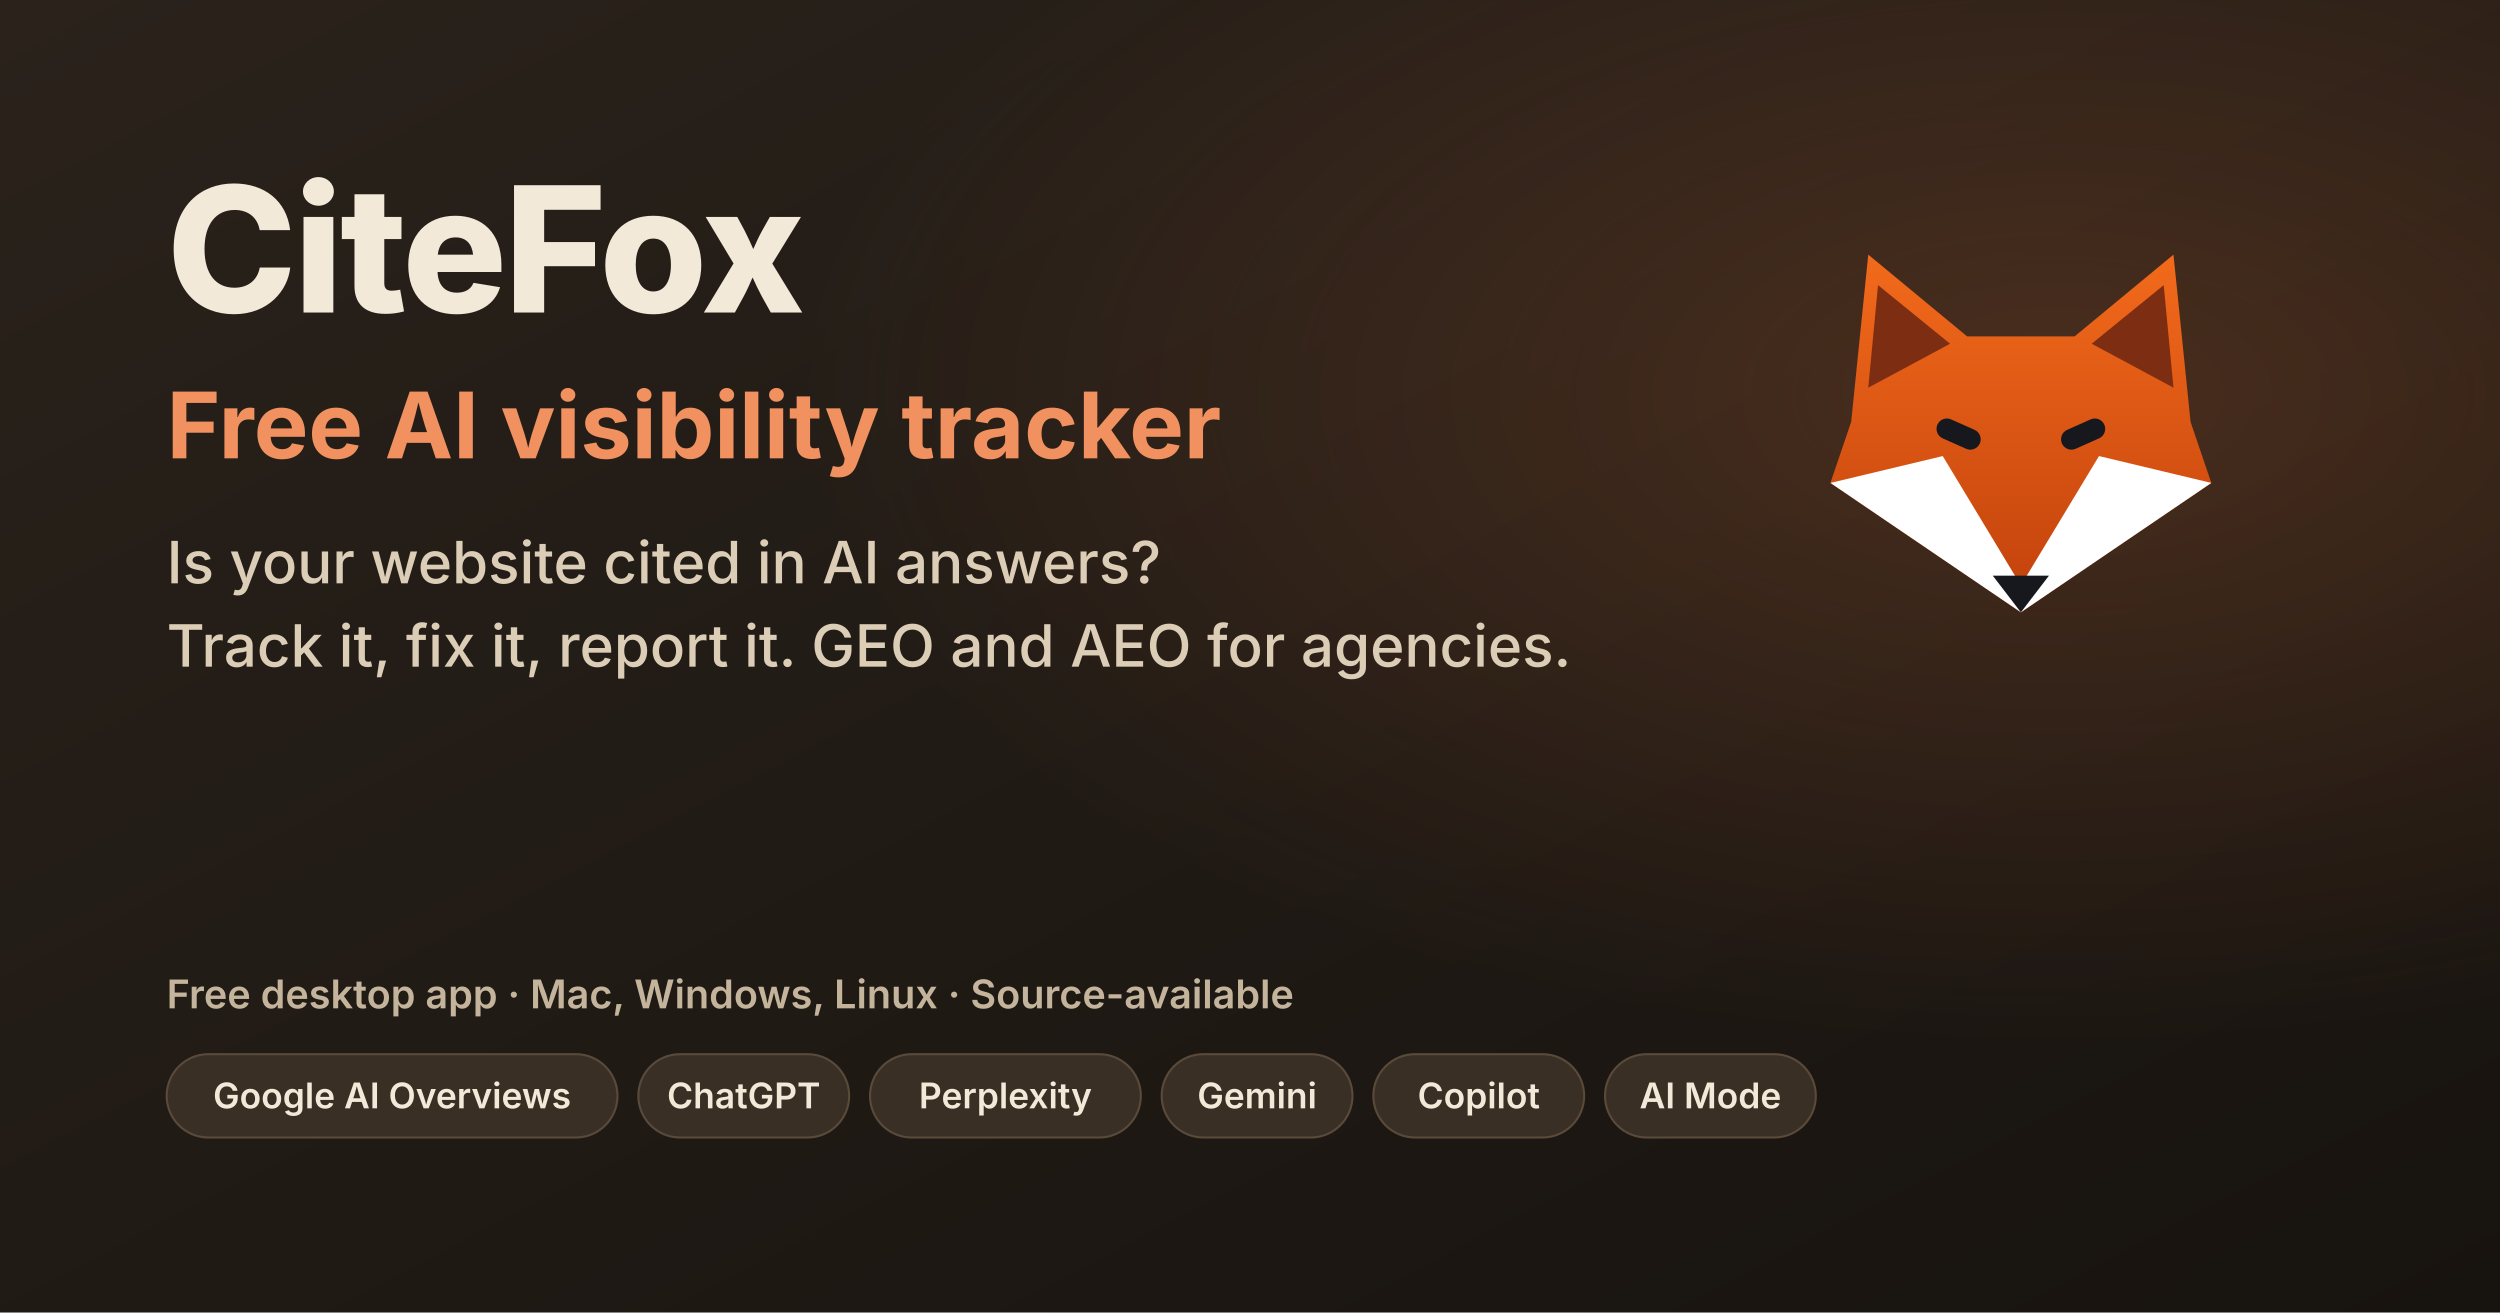
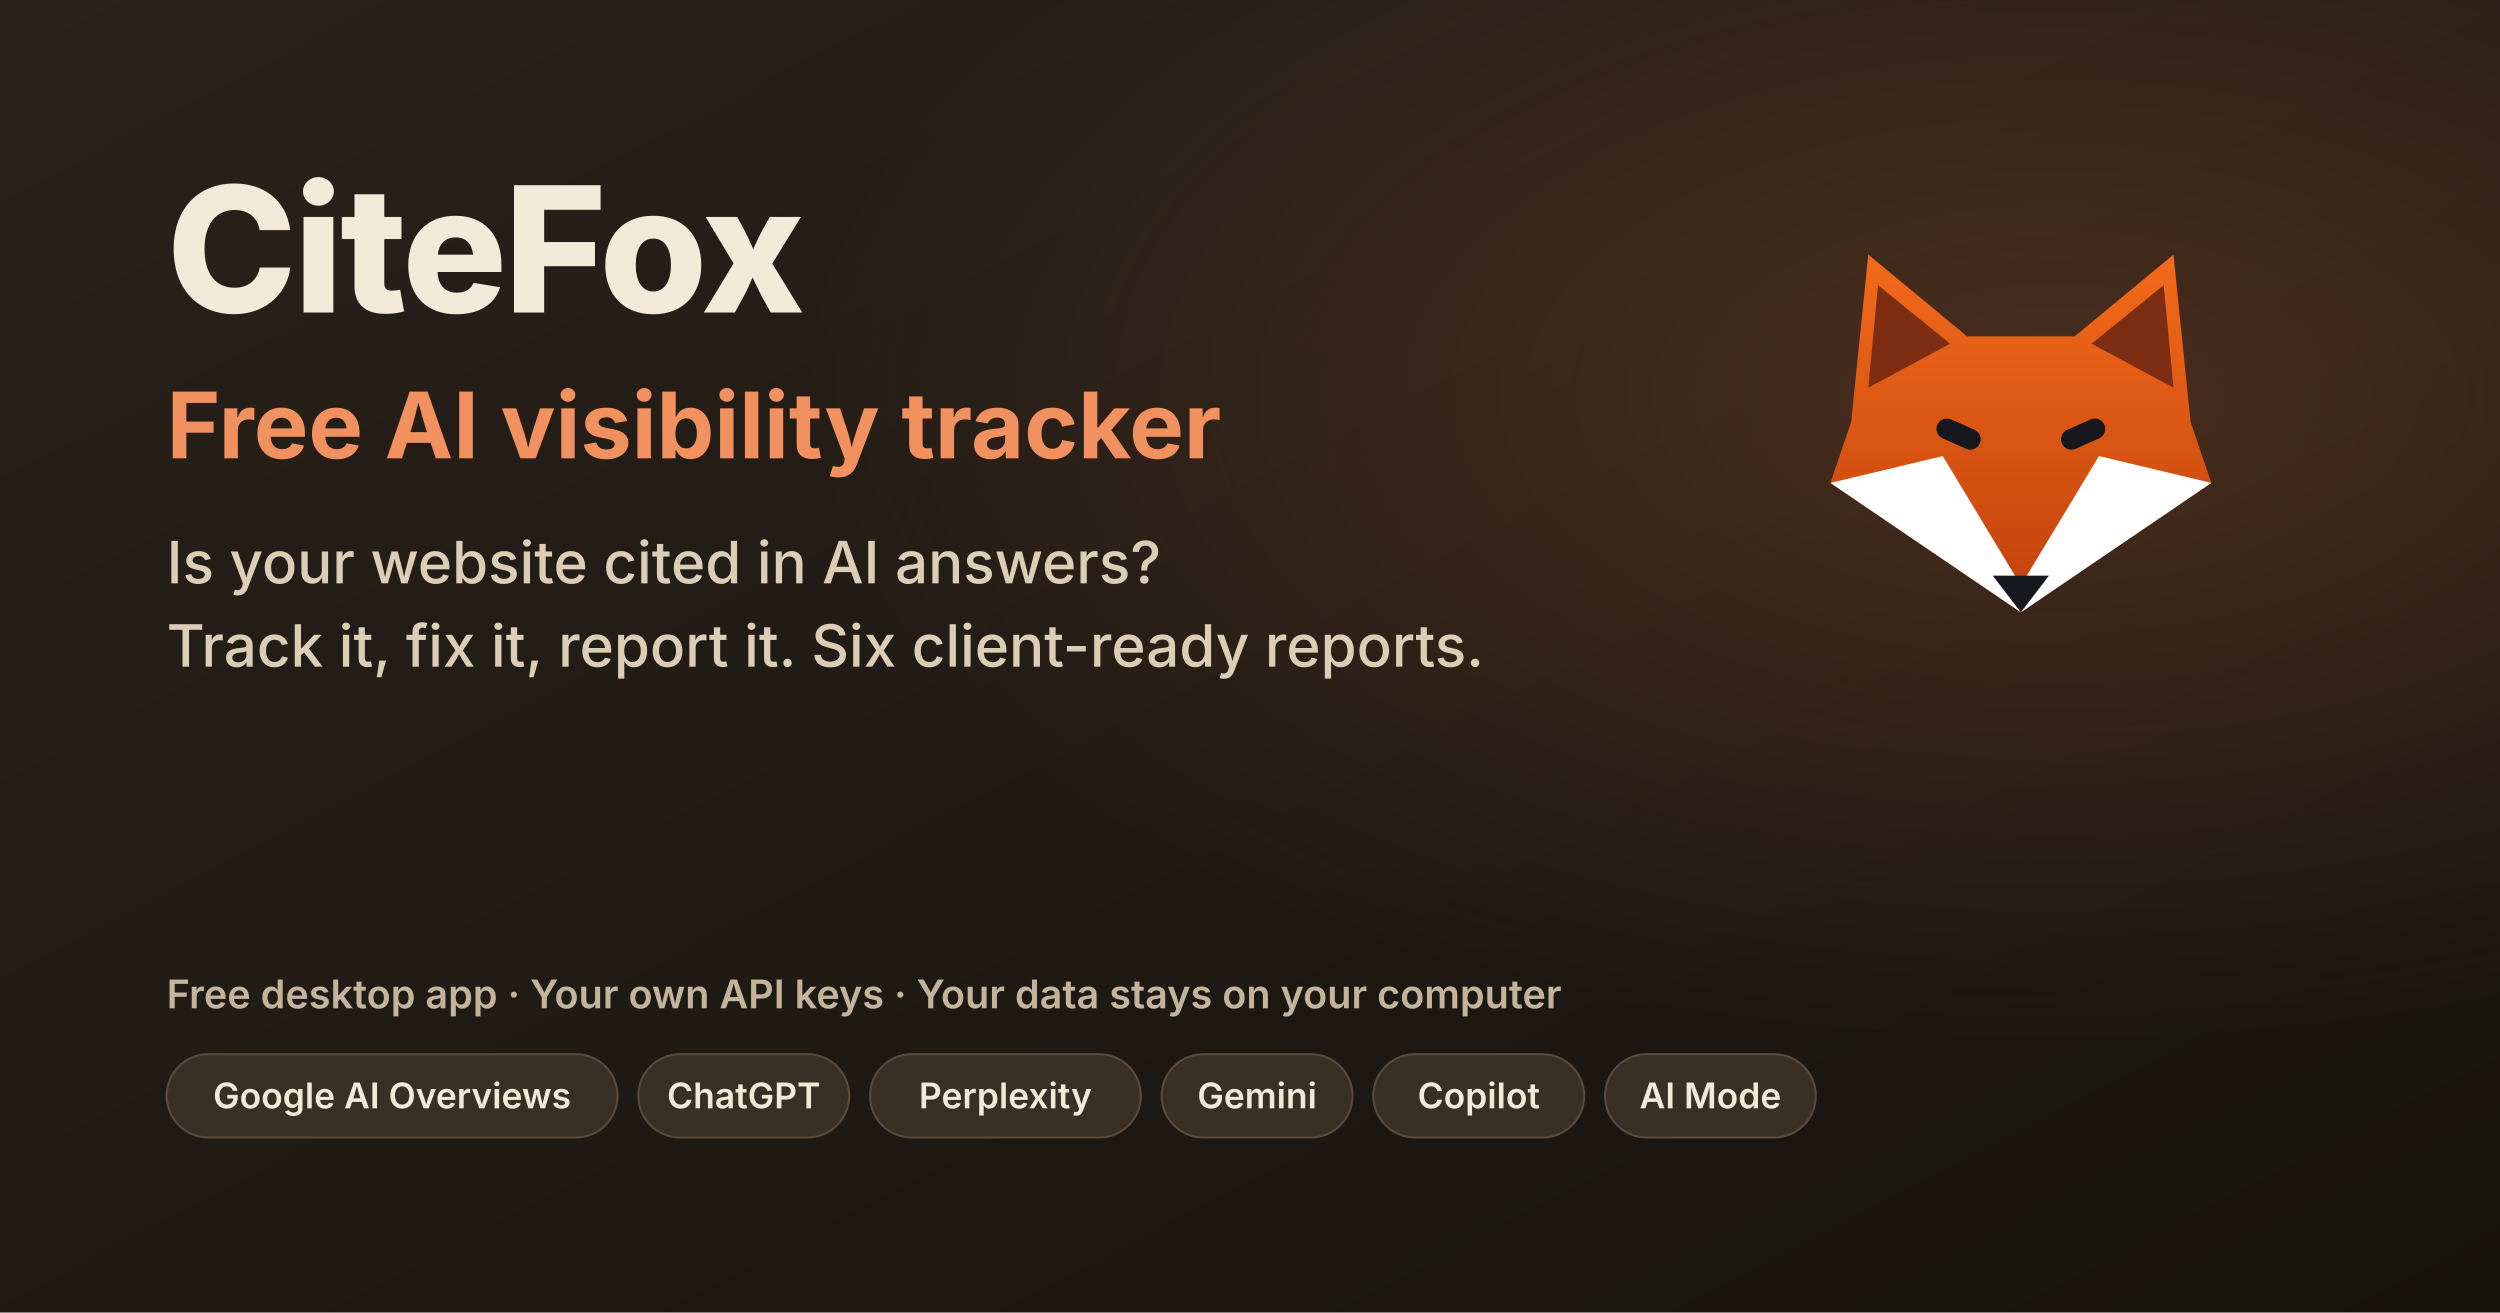
<svg xmlns="http://www.w3.org/2000/svg" width="1200" height="630" viewBox="0 0 1200 630">
  <defs>
    <linearGradient id="bg" x1="0" y1="0" x2="1" y2="1">
      <stop offset="0" stop-color="#2a221b" />
      <stop offset="1" stop-color="#17130f" />
    </linearGradient>
    <linearGradient id="fur" x1="0" y1="226" x2="0" y2="812" gradientUnits="userSpaceOnUse">
      <stop offset="0" stop-color="#f26a1b" />
      <stop offset="1" stop-color="#c2410c" />
    </linearGradient>
    <radialGradient id="glow" cx="0.82" cy="0.3" r="0.5">
      <stop offset="0" stop-color="#e0763f" stop-opacity="0.22" />
      <stop offset="1" stop-color="#e0763f" stop-opacity="0" />
    </radialGradient>
  </defs>
  <rect width="1200" height="630" fill="url(#bg)" />
  <rect width="1200" height="630" fill="url(#glow)" />
  <g font-family="Inter, 'Noto Sans', sans-serif">
    <g transform="translate(820.0 56.0) scale(0.293)">
      <polygon points="262 226 424 360 600 360 762 226 790 500 824 600 512 812 200 600 234 500" fill="url(#fur)" />
      <polygon points="278 276 396 372 262 444" fill="#7c2d12" />
      <polygon points="746 276 628 372 762 444" fill="#7c2d12" />
      <polygon points="200 600 384 556 512 768 512 812" fill="#ffffff" />
      <polygon points="824 600 640 556 512 768 512 812" fill="#ffffff" />
      <polygon points="466 752 558 752 512 812" fill="#16181d" />
      <g fill="#16181d">
        <rect x="-38" y="-17" width="76" height="34" rx="17" transform="translate(410 520) rotate(24)" />
        <rect x="-38" y="-17" width="76" height="34" rx="17" transform="translate(614 520) rotate(-24)" />
      </g>
    </g>
    <text x="80" y="150.0" font-size="84.0" font-weight="800" fill="#f3e9d8" letter-spacing="-1.5">CiteFox</text>
    <text x="80" y="220.0" font-size="44.0" font-weight="700" fill="#f0915f">Free AI visibility tracker</text>
    <text x="80" y="280.0" font-size="28.0" font-weight="500" fill="#dccdb6">Is your website cited in AI answers?</text>
-     <text x="80" y="320.0" font-size="28.0" font-weight="500" fill="#dccdb6">Track it, fix it, report it. GEO and AEO for agencies.</text>
-     <text x="80" y="484.0" font-size="19.0" font-weight="600" fill="#c4b49c">Free desktop app · Mac, Windows, Linux · Source-available</text>
+     <text x="80" y="320.0" font-size="28.0" font-weight="500" fill="#dccdb6">Track it, fix it, report it. Six client-ready reports.</text>
+     <text x="80" y="484.0" font-size="19.0" font-weight="600" fill="#c4b49c">Free desktop app · Your own API keys · Your data stays on your computer</text>
    <g transform="translate(80.0 506.0)">
      <rect width="216.4" height="40.0" rx="20.0" fill="#3a2f25" stroke="#5a4a3a" />
      <text x="108.2" y="26.0" text-anchor="middle" font-size="17.0" font-weight="600" fill="#f3e9d8">Google AI Overviews</text>
    </g>
    <g transform="translate(306.4 506.0)">
      <rect width="101.2" height="40.0" rx="20.0" fill="#3a2f25" stroke="#5a4a3a" />
      <text x="50.6" y="26.0" text-anchor="middle" font-size="17.0" font-weight="600" fill="#f3e9d8">ChatGPT</text>
    </g>
    <g transform="translate(417.6 506.0)">
      <rect width="130.0" height="40.0" rx="20.0" fill="#3a2f25" stroke="#5a4a3a" />
      <text x="65.0" y="26.0" text-anchor="middle" font-size="17.0" font-weight="600" fill="#f3e9d8">Perplexity</text>
    </g>
    <g transform="translate(557.6 506.0)">
      <rect width="91.6" height="40.0" rx="20.0" fill="#3a2f25" stroke="#5a4a3a" />
      <text x="45.8" y="26.0" text-anchor="middle" font-size="17.0" font-weight="600" fill="#f3e9d8">Gemini</text>
    </g>
    <g transform="translate(659.2 506.0)">
      <rect width="101.2" height="40.0" rx="20.0" fill="#3a2f25" stroke="#5a4a3a" />
      <text x="50.6" y="26.0" text-anchor="middle" font-size="17.0" font-weight="600" fill="#f3e9d8">Copilot</text>
    </g>
    <g transform="translate(770.4 506.0)">
      <rect width="101.2" height="40.0" rx="20.0" fill="#3a2f25" stroke="#5a4a3a" />
      <text x="50.6" y="26.0" text-anchor="middle" font-size="17.0" font-weight="600" fill="#f3e9d8">AI Mode</text>
    </g>
  </g>
</svg>
